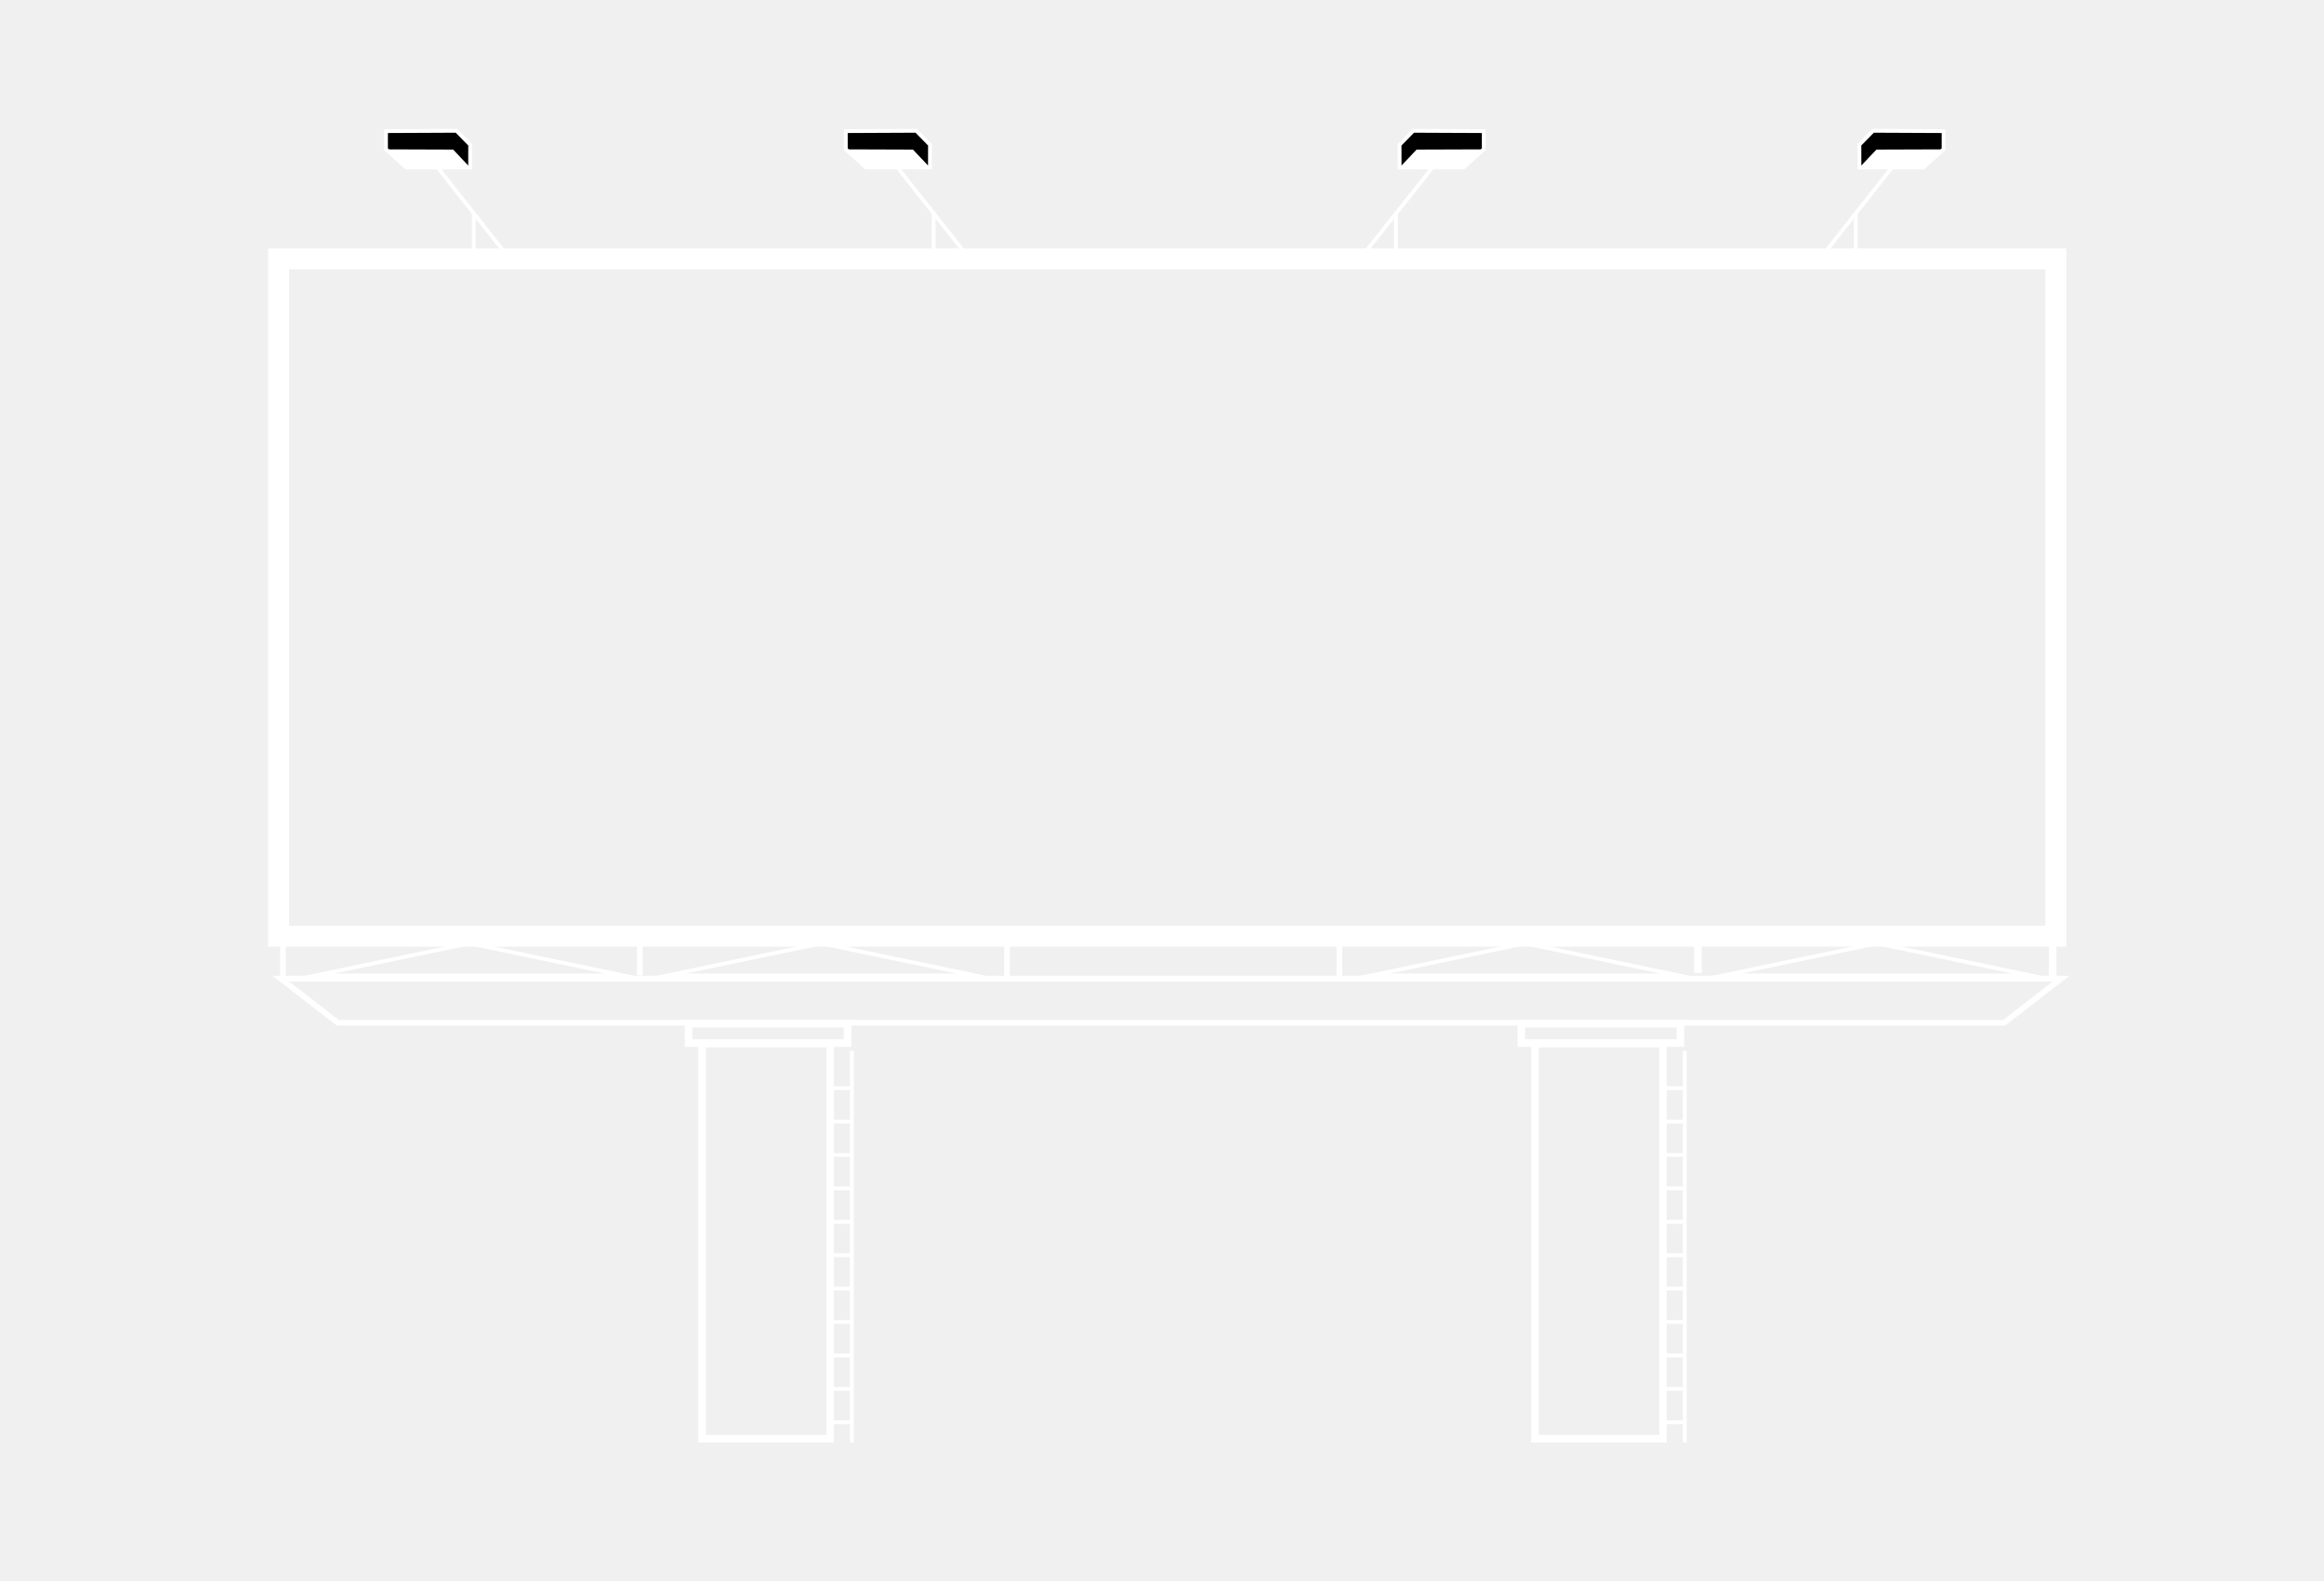
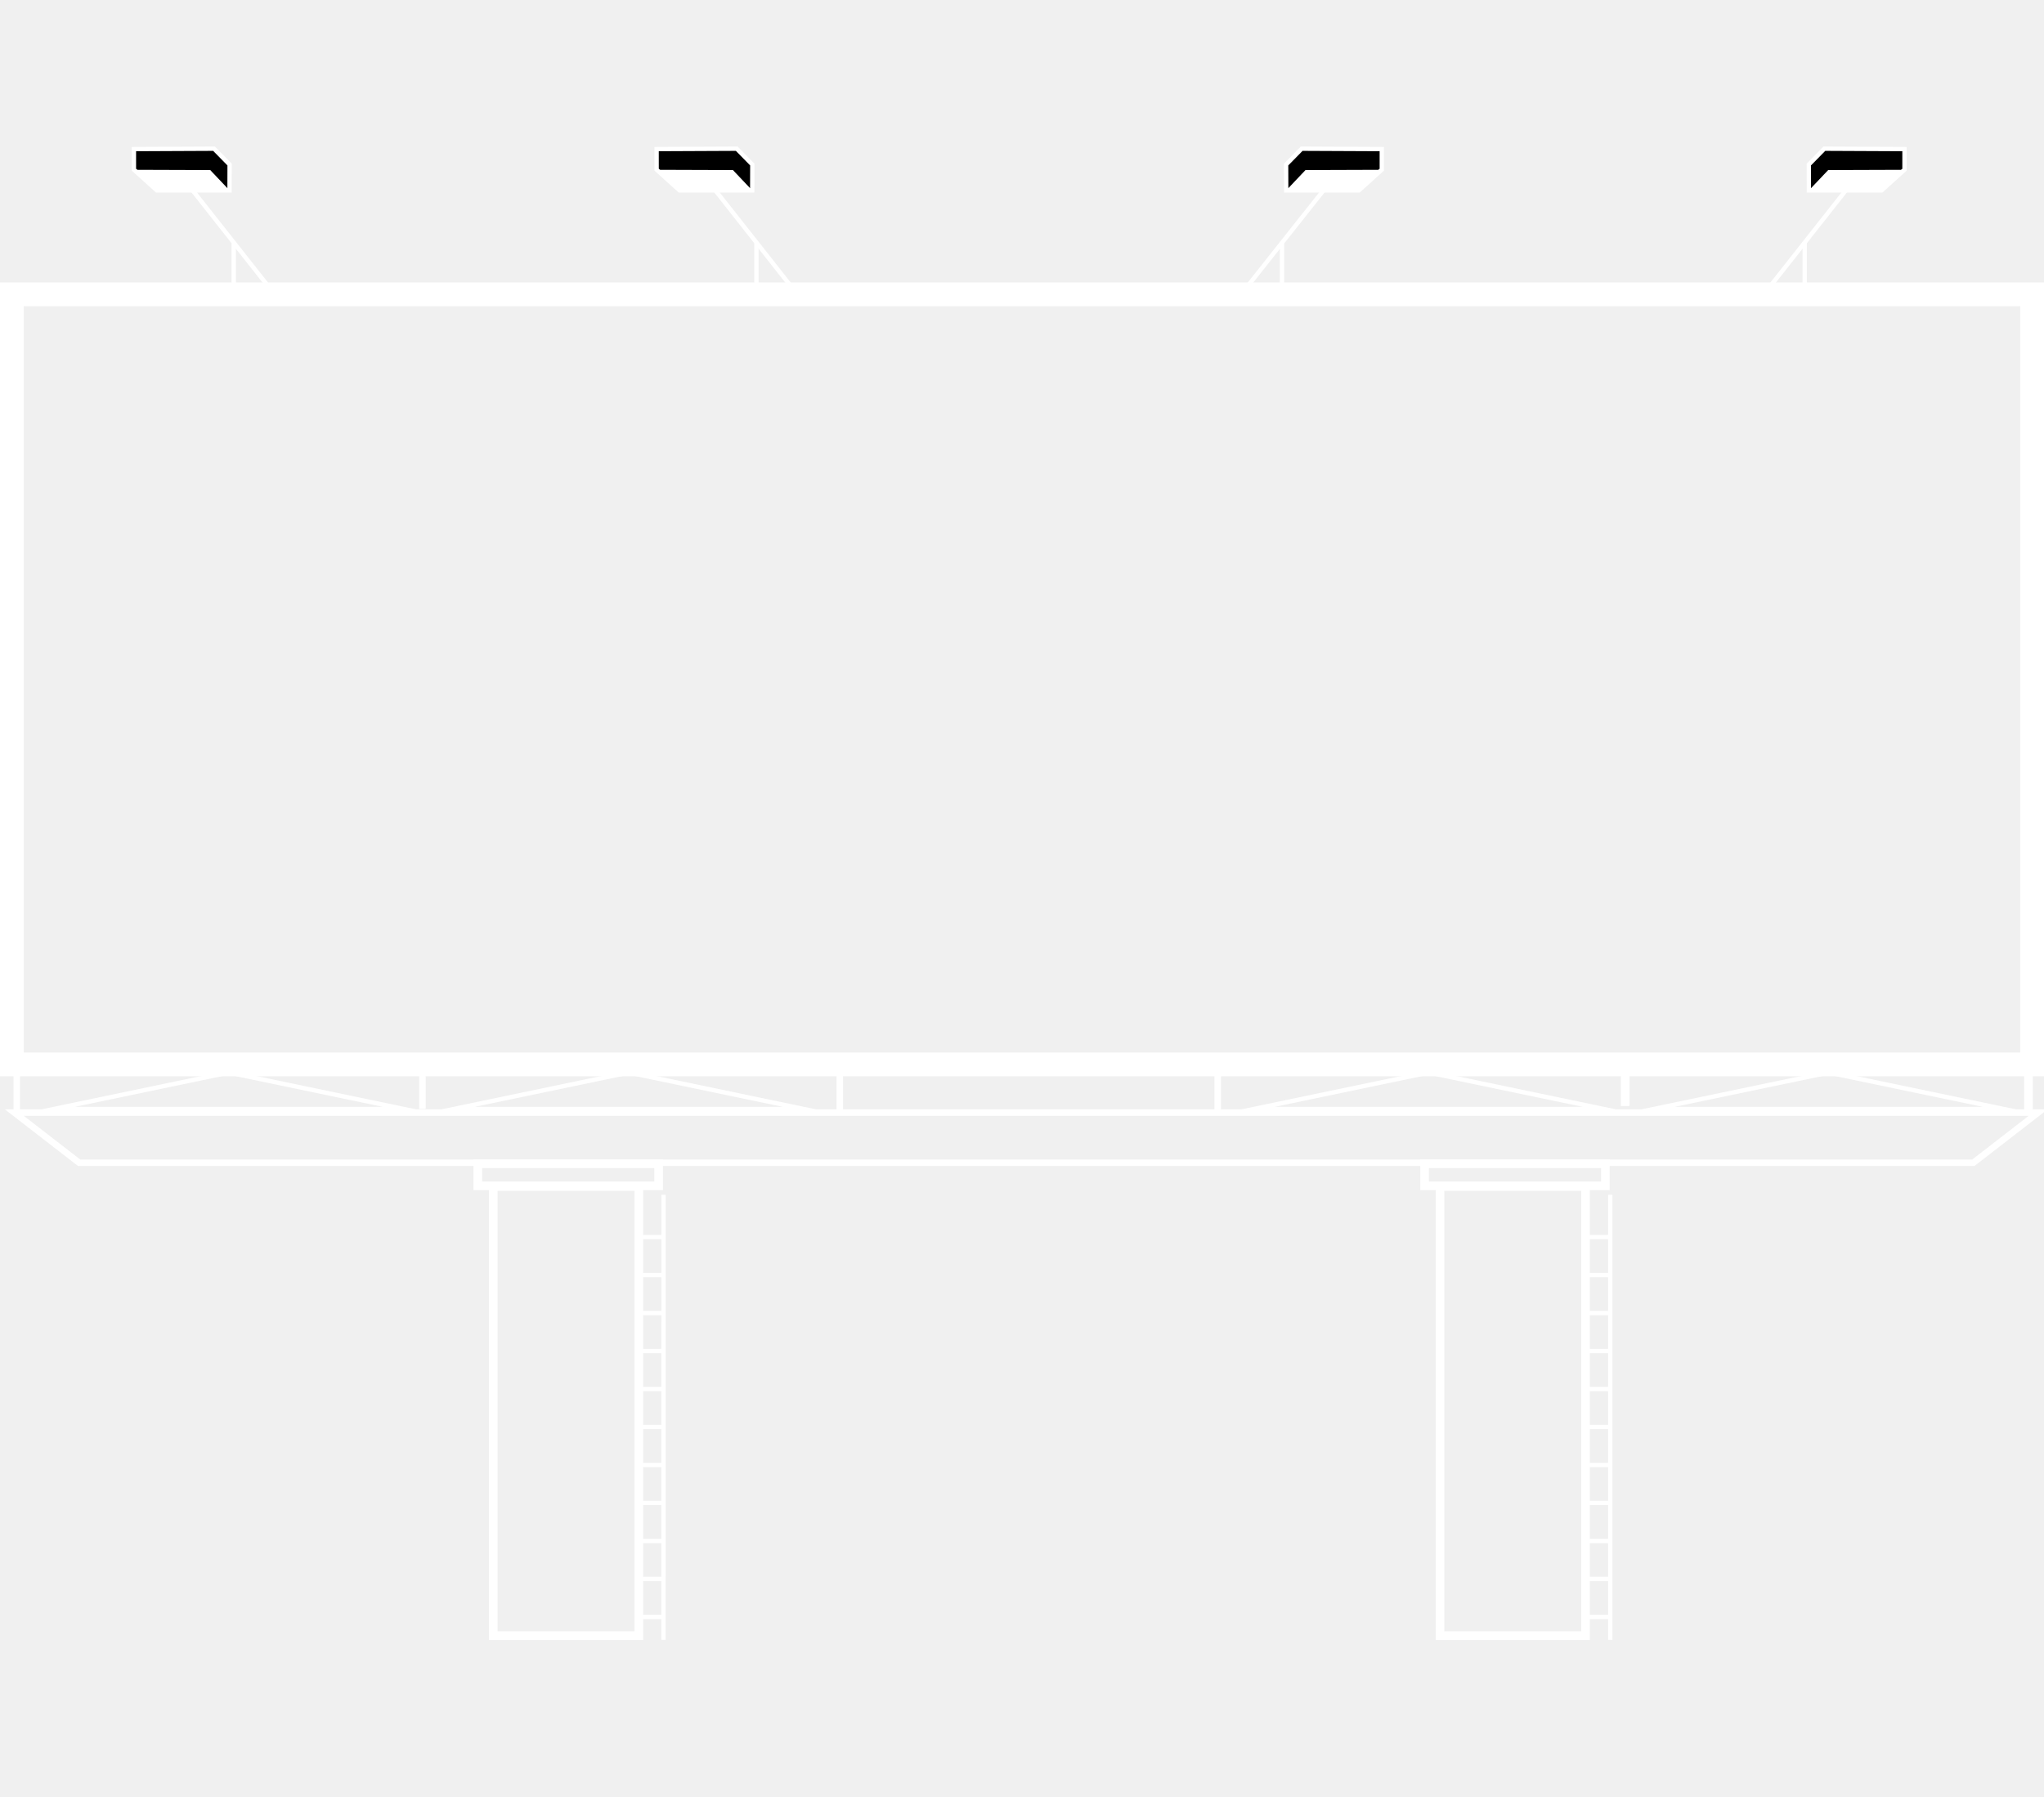
- <svg xmlns="http://www.w3.org/2000/svg" viewBox="0 0 1223.79 832.19" role="img" aria-label="Ten Grand billboard icon">
+ <svg xmlns="http://www.w3.org/2000/svg" viewBox="141.22 0 946.86 832.19" role="img" aria-label="Ten Grand billboard icon">
  <defs>
    <style>.cls-1{stroke-width:11px;}.cls-1,.cls-3,.cls-4,.cls-5{fill:none;stroke:#fff;stroke-miterlimit:10;}.cls-3{stroke-width:4px;}.cls-4{stroke-width:3px;}.cls-6{fill:#fff;}.cls-5{stroke-width:2px;}</style>
  </defs>
  <rect class="cls-1" x="146.72" y="136.34" width="935.86" height="356.75" />
  <polygon class="cls-4" points="1055.37 538.65 177.86 538.65 147.86 515.42 1085.37 515.42 1055.37 538.65" />
  <rect class="cls-3" x="362.57" y="539.15" width="83.76" height="10.21" />
  <rect class="cls-3" x="369.72" y="549.68" width="67.42" height="208.06" />
  <line class="cls-5" x1="448.59" y1="553.48" x2="448.58" y2="759.69" />
  <line class="cls-5" x1="436.93" y1="573.09" x2="449.21" y2="573.09" />
  <line class="cls-5" x1="436.93" y1="590.69" x2="449.21" y2="590.69" />
  <line class="cls-5" x1="436.93" y1="608.29" x2="449.21" y2="608.29" />
  <line class="cls-5" x1="436.93" y1="625.88" x2="449.21" y2="625.88" />
  <line class="cls-5" x1="436.93" y1="643.48" x2="449.21" y2="643.48" />
  <line class="cls-5" x1="436.93" y1="661.08" x2="449.21" y2="661.08" />
  <line class="cls-5" x1="436.93" y1="678.68" x2="449.21" y2="678.68" />
  <line class="cls-5" x1="436.93" y1="696.28" x2="449.21" y2="696.28" />
  <line class="cls-5" x1="436.93" y1="713.88" x2="449.21" y2="713.88" />
  <line class="cls-5" x1="436.93" y1="731.48" x2="449.21" y2="731.48" />
  <line class="cls-5" x1="436.93" y1="749.08" x2="449.21" y2="749.08" />
  <rect class="cls-3" x="801.14" y="539.15" width="83.76" height="10.21" />
  <rect class="cls-3" x="808.29" y="549.68" width="67.42" height="208.06" />
  <line class="cls-5" x1="887.16" y1="553.48" x2="887.15" y2="759.69" />
  <line class="cls-5" x1="875.5" y1="573.09" x2="887.79" y2="573.09" />
  <line class="cls-5" x1="875.5" y1="590.69" x2="887.79" y2="590.69" />
  <line class="cls-5" x1="875.5" y1="608.29" x2="887.79" y2="608.29" />
  <line class="cls-5" x1="875.5" y1="625.88" x2="887.79" y2="625.88" />
  <line class="cls-5" x1="875.5" y1="643.48" x2="887.79" y2="643.48" />
  <line class="cls-5" x1="875.5" y1="661.08" x2="887.79" y2="661.08" />
  <line class="cls-5" x1="875.5" y1="678.68" x2="887.79" y2="678.68" />
  <line class="cls-5" x1="875.5" y1="696.28" x2="887.79" y2="696.28" />
  <line class="cls-5" x1="875.5" y1="713.88" x2="887.79" y2="713.88" />
  <line class="cls-5" x1="875.5" y1="731.48" x2="887.79" y2="731.48" />
  <line class="cls-5" x1="875.5" y1="749.08" x2="887.79" y2="749.08" />
  <polygon class="cls-5" points="247.21 496.85 166.15 513.75 328.27 513.75 247.21 496.85" />
  <polygon class="cls-5" points="432.49 496.85 351.43 513.75 513.55 513.75 432.49 496.85" />
  <polygon class="cls-5" points="803.06 496.85 722.01 513.75 884.12 513.75 803.06 496.85" />
  <polygon class="cls-5" points="988.35 496.85 907.29 513.75 1069.41 513.75 988.35 496.85" />
  <line class="cls-5" x1="959.77" y1="134.48" x2="998.37" y2="85.53" />
  <line class="cls-5" x1="977.22" y1="112.01" x2="977.22" y2="133.51" />
  <line class="cls-5" x1="717.64" y1="134.48" x2="757.13" y2="84.64" />
  <line class="cls-5" x1="735.09" y1="112.01" x2="735.09" y2="133.51" />
  <line class="cls-5" x1="266.95" y1="134.48" x2="228.25" y2="85.43" />
  <line class="cls-5" x1="249.49" y1="112.01" x2="249.49" y2="133.51" />
  <line class="cls-5" x1="509.08" y1="134.48" x2="470.59" y2="85.64" />
  <line class="cls-5" x1="491.62" y1="112.01" x2="491.62" y2="133.51" />
  <line class="cls-4" x1="148.99" y1="514.36" x2="148.99" y2="490.84" />
  <line class="cls-4" x1="336.92" y1="513.71" x2="336.92" y2="492.15" />
  <line class="cls-4" x1="530.26" y1="515.29" x2="530.26" y2="491.5" />
  <line class="cls-4" x1="705.31" y1="514.64" x2="705.31" y2="490.84" />
  <line class="cls-3" x1="894.07" y1="512.4" x2="894.07" y2="492.15" />
  <line class="cls-3" x1="1080.88" y1="514.36" x2="1080.88" y2="490.19" />
  <polygon fill="#000" stroke="#fff" stroke-width="2" stroke-miterlimit="10" points="986.33 68.89 979.13 76.23 979.17 88.21 1012.84 88.21 1023.45 78.62 1023.46 69.06 986.33 68.89" />
  <polyline class="cls-6" points="1023.37 78.66 988.11 78.78 979.17 88.21 1012.84 88.21 1023.45 78.62" />
  <polygon fill="#000" stroke="#fff" stroke-width="2" stroke-miterlimit="10" points="744.2 68.89 737 76.23 737.04 88.21 770.71 88.21 781.32 78.62 781.32 69.06 744.2 68.89" />
  <polyline class="cls-6" points="781.24 78.66 745.97 78.78 737.04 88.21 770.71 88.21 781.32 78.62" />
  <polygon fill="#000" stroke="#fff" stroke-width="2" stroke-miterlimit="10" points="482.52 68.89 489.72 76.23 489.68 88.21 456.01 88.21 445.4 78.62 445.39 69.06 482.52 68.89" />
  <polyline class="cls-6" points="445.48 78.66 480.74 78.78 489.68 88.21 456.01 88.21 445.4 78.62" />
  <polygon fill="#000" stroke="#fff" stroke-width="2" stroke-miterlimit="10" points="240.38 68.89 247.58 76.23 247.55 88.21 213.88 88.21 203.26 78.62 203.26 69.06 240.38 68.89" />
  <polyline class="cls-6" points="203.34 78.66 238.61 78.78 247.55 88.21 213.88 88.21 203.26 78.62" />
</svg>
